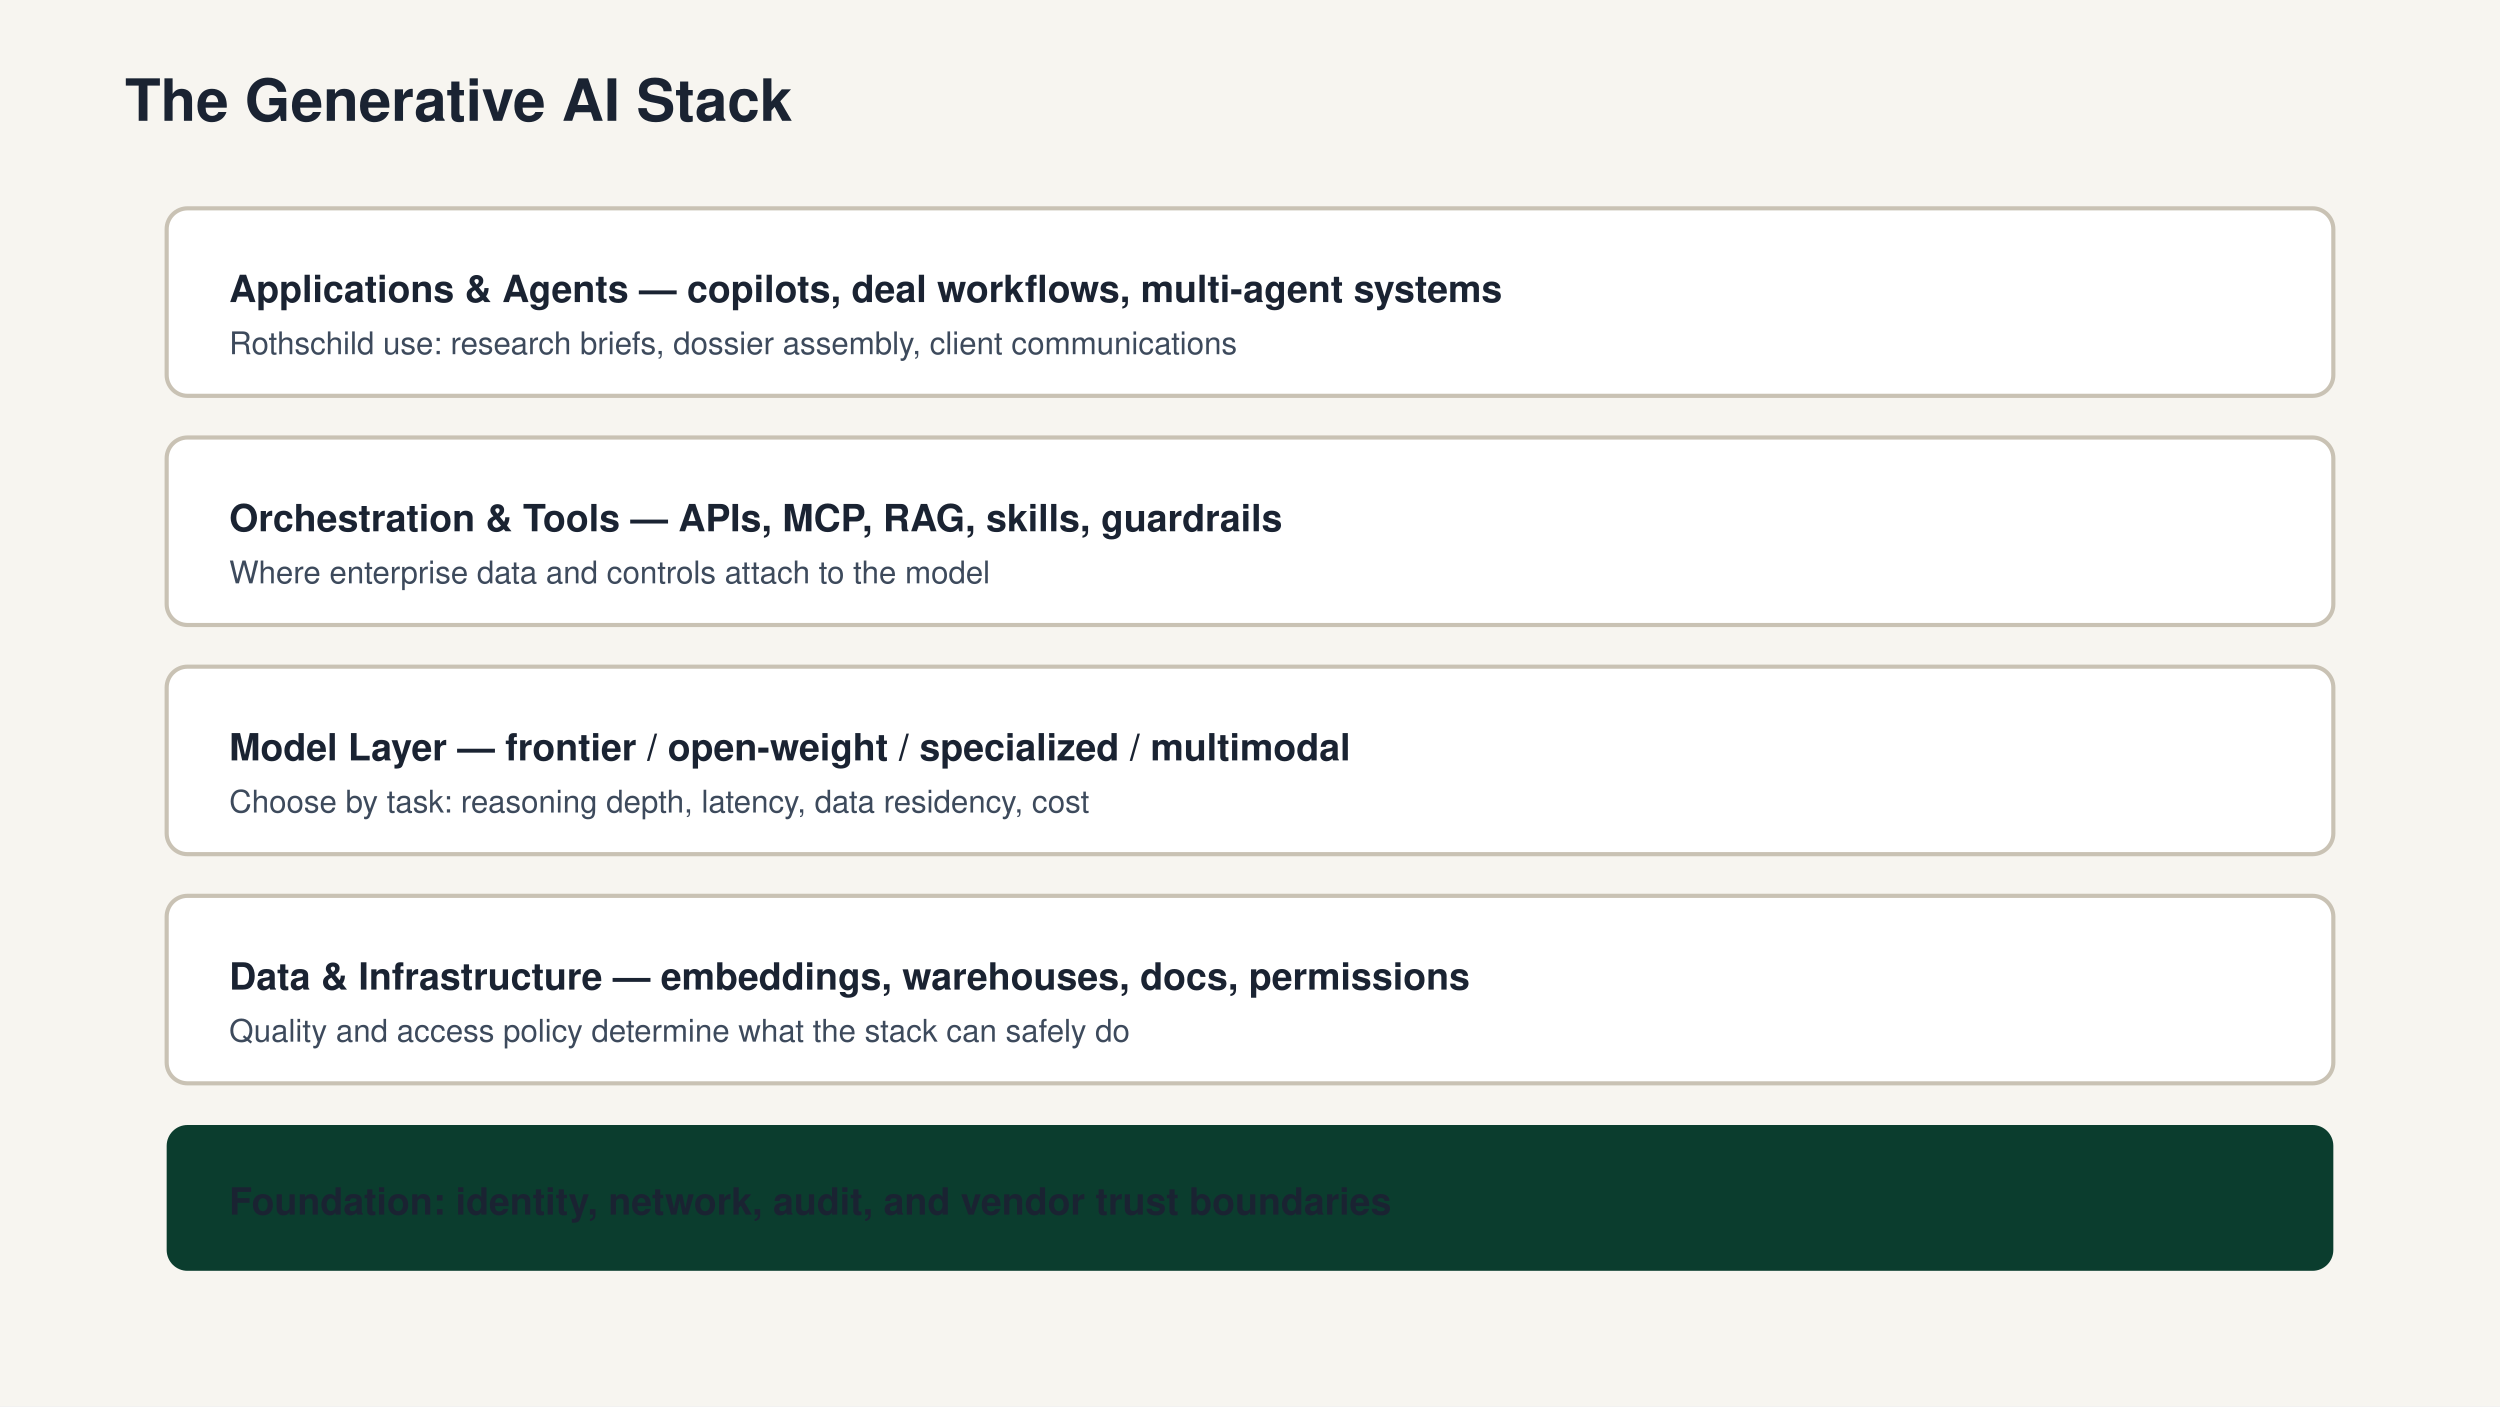
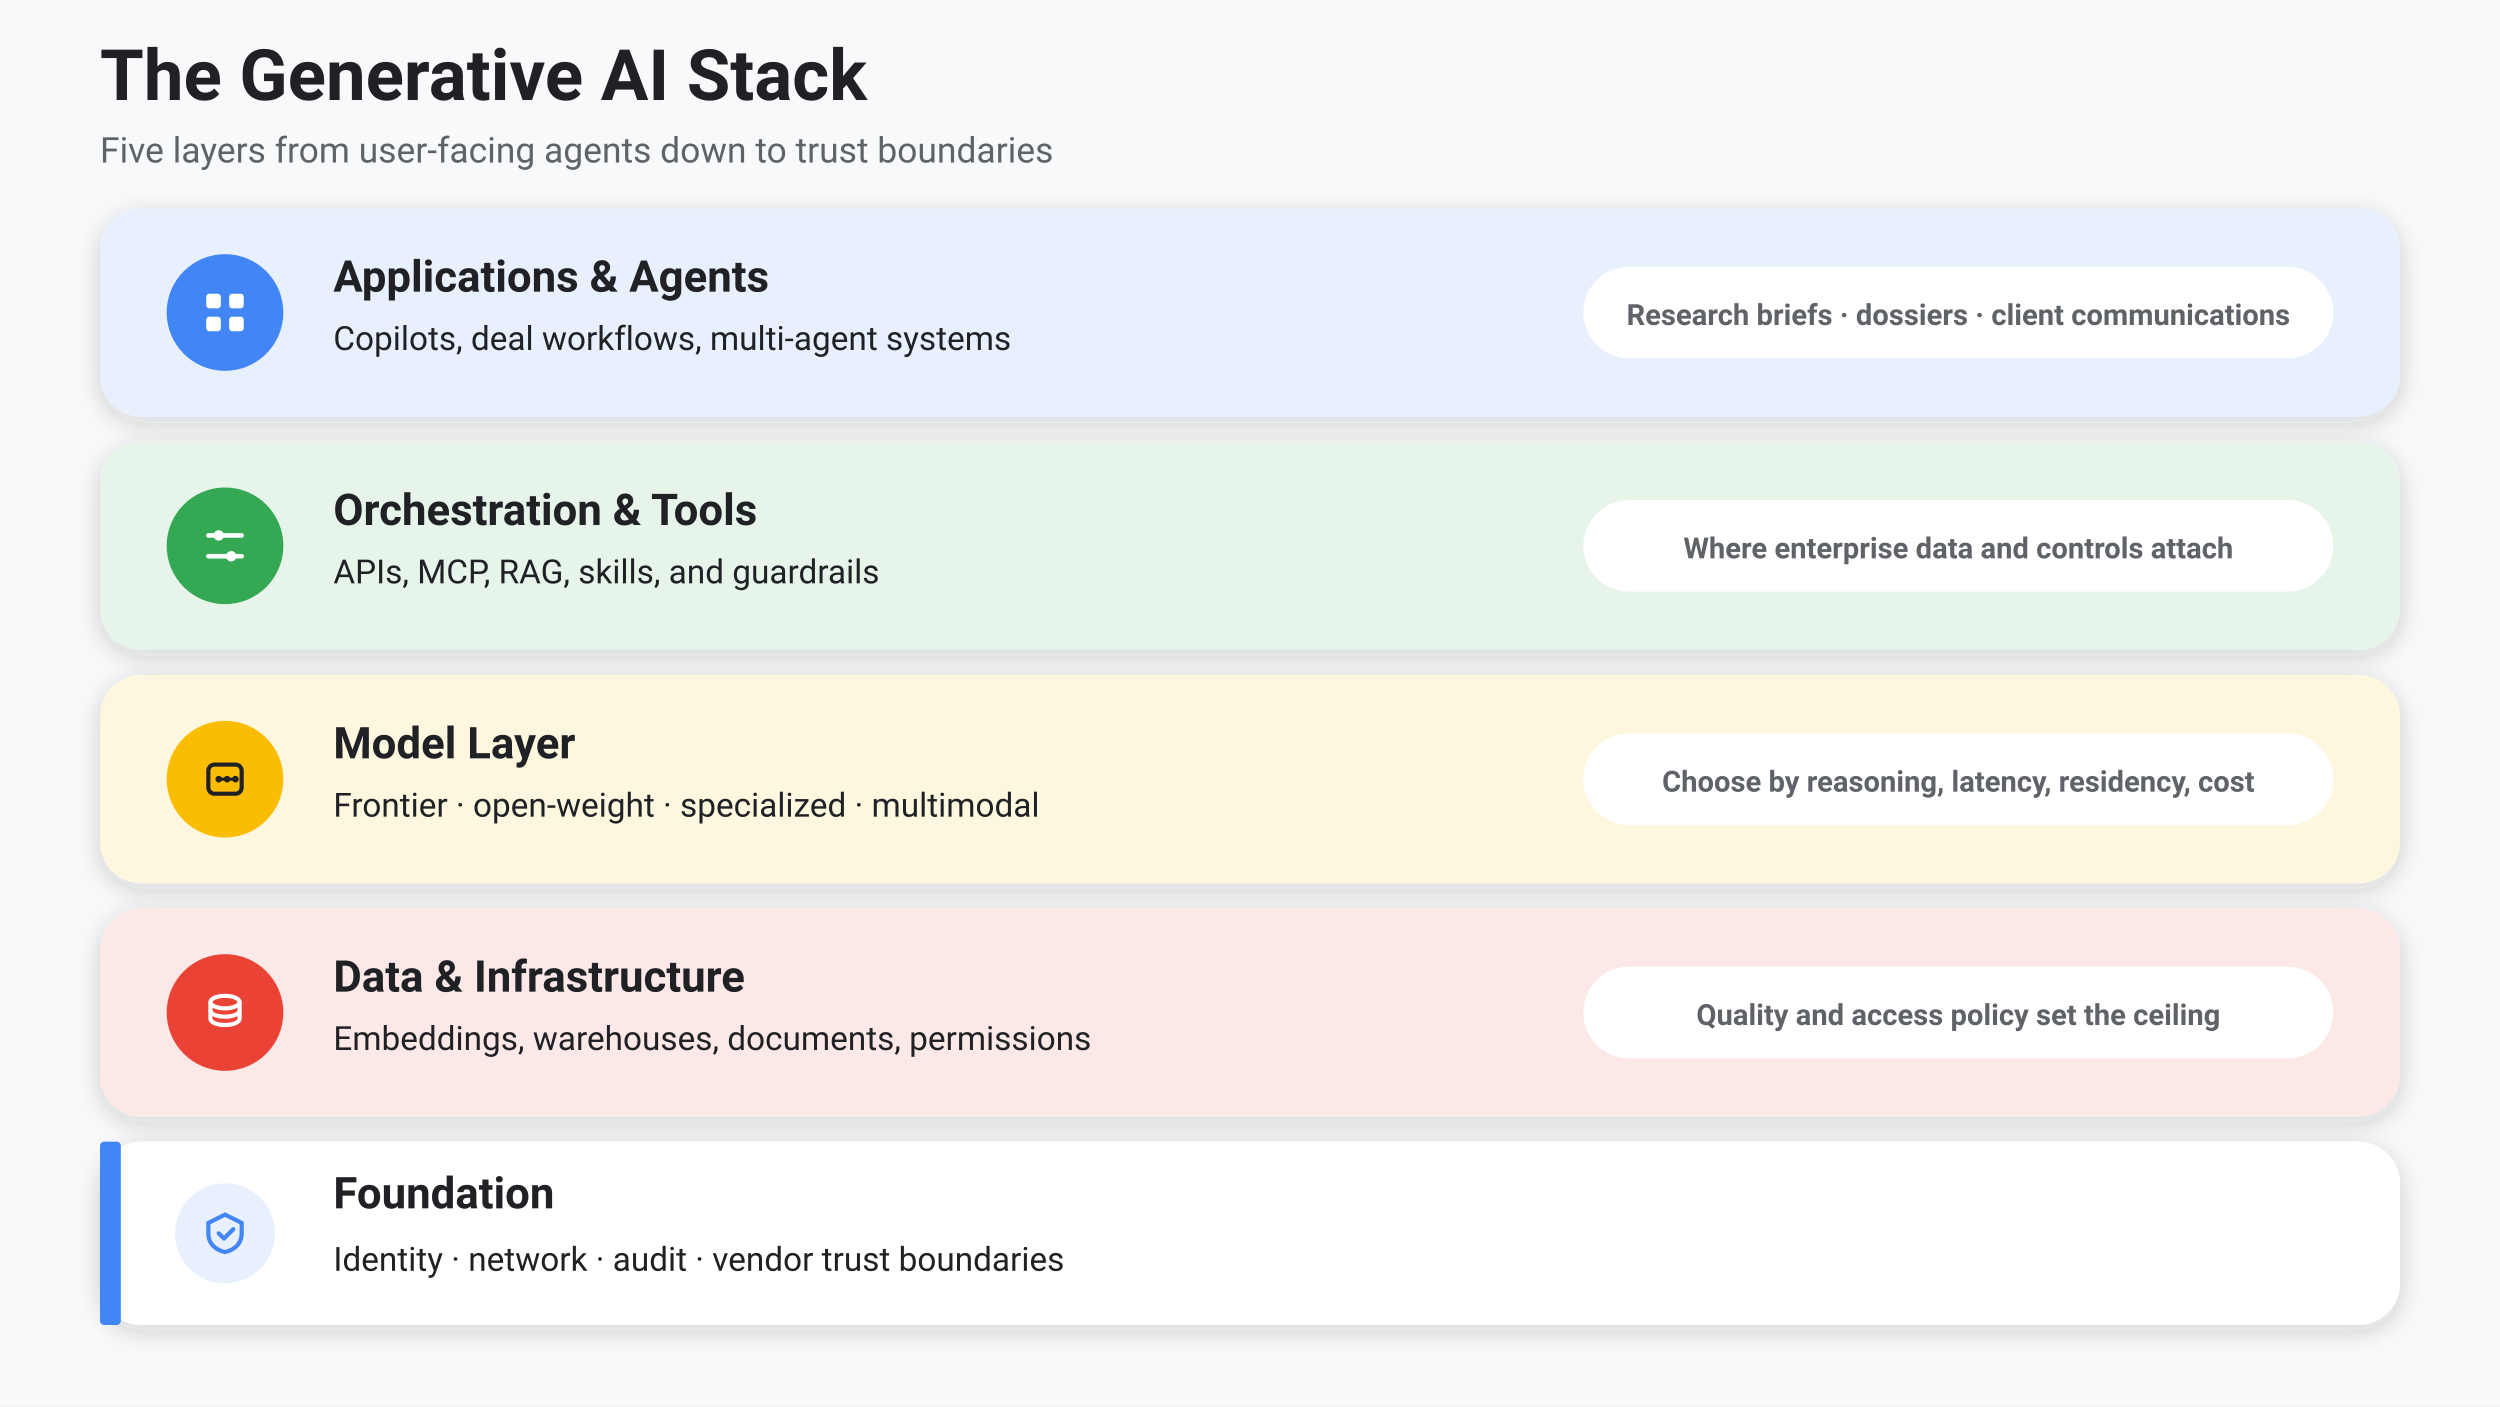
- <svg xmlns="http://www.w3.org/2000/svg" width="1200" height="675" viewBox="0 0 1200 675">
+ <svg xmlns="http://www.w3.org/2000/svg" width="1200" height="675" viewBox="0 0 1200 675" role="img">
  <defs>
-     <style>
-       .t { font-family: 'Segoe UI', Helvetica, Arial, sans-serif; fill: #1a2332; }
-       .h { font-size: 28px; font-weight: 700; }
-       .b { font-size: 18px; font-weight: 600; }
-       .s { font-size: 15px; fill: #3d4a5c; }
-       .w { fill: #f7f5f0; }
-       .card { fill: #ffffff; stroke: #c9c2b4; stroke-width: 2; }
-       .accent { fill: #0b3d2e; }
-       .accent2 { fill: #1e5a45; }
-       .muted { fill: #e8e4dc; }
-       .line { stroke: #0b3d2e; stroke-width: 2.5; fill: none; }
-       .arrow { fill: #0b3d2e; }
+     <filter id="elev1" x="-40%" y="-40%" width="180%" height="180%">
+       <feDropShadow dx="0" dy="1" stdDeviation="2" flood-color="#202124" flood-opacity="0.16" />
+     </filter>
+     <filter id="elev2" x="-40%" y="-40%" width="180%" height="180%">
+       <feDropShadow dx="0" dy="3" stdDeviation="6" flood-color="#202124" flood-opacity="0.18" />
+     </filter>
+     <style type="text/css">
+       .title { font-family: Roboto, 'Google Sans', 'Helvetica Neue', Arial, sans-serif; font-size: 34px; font-weight: 700; fill: #202124; }
+       .sub { font-family: Roboto, Arial, sans-serif; font-size: 17px; font-weight: 400; fill: #5F6368; }
+       .h2 { font-family: Roboto, 'Google Sans', Arial, sans-serif; font-size: 21px; font-weight: 700; fill: #202124; }
+       .h3 { font-family: Roboto, Arial, sans-serif; font-size: 17px; font-weight: 700; fill: #202124; }
+       .body { font-family: Roboto, Arial, sans-serif; font-size: 16px; font-weight: 400; fill: #5F6368; }
+       .body-ink { font-family: Roboto, Arial, sans-serif; font-size: 16px; font-weight: 400; fill: #202124; }
+       .label { font-family: Roboto, Arial, sans-serif; font-size: 12px; font-weight: 700; fill: #5F6368; letter-spacing: 1.2px; }
+       .chip { font-family: Roboto, Arial, sans-serif; font-size: 14px; font-weight: 600; }
+       .num { font-family: Roboto, Arial, sans-serif; font-size: 16px; font-weight: 700; fill: #FFFFFF; }
+       .num-dark { font-family: Roboto, Arial, sans-serif; font-size: 16px; font-weight: 700; fill: #202124; }
+       .on-dark { fill: #FFFFFF; }
    </style>
  </defs>
-   <rect width="1200" height="675" class="w" />
-   <text x="60" y="58" class="t h">The Generative AI Stack</text>
-   <rect x="80" y="100" width="1040" height="90" rx="10" class="card" />
-   <text x="110" y="145" class="t b">Applications &amp; Agents — copilots, deal workflows, multi-agent systems</text>
-   <text x="110" y="170" class="t s">Rothschild use: research briefs, dossier assembly, client communications</text>
-   <rect x="80" y="210" width="1040" height="90" rx="10" class="card" />
-   <text x="110" y="255" class="t b">Orchestration &amp; Tools — APIs, MCP, RAG, skills, guardrails</text>
-   <text x="110" y="280" class="t s">Where enterprise data and controls attach to the model</text>
-   <rect x="80" y="320" width="1040" height="90" rx="10" class="card" />
-   <text x="110" y="365" class="t b">Model Layer — frontier / open-weight / specialized / multimodal</text>
-   <text x="110" y="390" class="t s">Choose by task: reasoning depth, latency, data residency, cost</text>
-   <rect x="80" y="430" width="1040" height="90" rx="10" class="card" />
-   <text x="110" y="475" class="t b">Data &amp; Infrastructure — embeddings, warehouses, docs, permissions</text>
-   <text x="110" y="500" class="t s">Quality and access policy determine what the stack can safely do</text>
-   <rect x="80" y="540" width="1040" height="70" rx="10" fill="#0b3d2e" />
-   <text x="110" y="583" class="t b" fill="#f7f5f0">Foundation: identity, network, audit, and vendor trust boundaries</text>
+   <rect width="1200" height="675" fill="#F8F9FA" />
+   <text x="48" y="48" class="title">The Generative AI Stack</text>
+   <text x="48" y="78" class="sub">Five layers from user-facing agents down to trust boundaries</text>
+   <rect x="48" y="100" width="1104" height="100" rx="20" fill="#E8F0FE" filter="url(#elev2)" />
+   <circle cx="108" cy="150" r="28" fill="#4285F4" />
+   <g transform="translate(98,140)">
+     <rect x="1" y="1" width="7" height="7" rx="1.5" fill="#FFFFFF" />
+     <rect x="12" y="1" width="7" height="7" rx="1.5" fill="#FFFFFF" />
+     <rect x="1" y="12" width="7" height="7" rx="1.5" fill="#FFFFFF" />
+     <rect x="12" y="12" width="7" height="7" rx="1.5" fill="#FFFFFF" />
+   </g>
+   <text x="160" y="140" class="h2">Applications &amp; Agents</text>
+   <text x="160" y="168" class="body-ink">Copilots, deal workflows, multi-agent systems</text>
+   <rect x="760" y="128" width="360" height="44" rx="22" fill="#FFFFFF" />
+   <text x="940" y="156" text-anchor="middle" class="chip" fill="#5F6368">Research briefs · dossiers · client communications</text>
+   <rect x="48" y="212" width="1104" height="100" rx="20" fill="#E6F4EA" filter="url(#elev2)" />
+   <circle cx="108" cy="262" r="28" fill="#34A853" />
+   <g transform="translate(97,251)" fill="none" stroke="#FFFFFF" stroke-width="2.2" stroke-linecap="round">
+     <line x1="3" y1="6" x2="19" y2="6" />
+     <circle cx="8" cy="6" r="2.5" fill="#FFFFFF" stroke="none" />
+     <line x1="3" y1="16" x2="19" y2="16" />
+     <circle cx="14" cy="16" r="2.5" fill="#FFFFFF" stroke="none" />
+   </g>
+   <text x="160" y="252" class="h2">Orchestration &amp; Tools</text>
+   <text x="160" y="280" class="body-ink">APIs, MCP, RAG, skills, and guardrails</text>
+   <rect x="760" y="240" width="360" height="44" rx="22" fill="#FFFFFF" />
+   <text x="940" y="268" text-anchor="middle" class="chip" fill="#5F6368">Where enterprise data and controls attach</text>
+   <rect x="48" y="324" width="1104" height="100" rx="20" fill="#FEF7E0" filter="url(#elev2)" />
+   <circle cx="108" cy="374" r="28" fill="#FBBC04" />
+   <g transform="translate(97,363)">
+     <rect x="3" y="4" width="16" height="14" rx="3" fill="none" stroke="#202124" stroke-width="2" />
+     <circle cx="8" cy="11" r="1.6" fill="#202124" />
+     <circle cx="12" cy="11" r="1.6" fill="#202124" />
+     <circle cx="16" cy="11" r="1.6" fill="#202124" />
+     <path d="M8 11h8" stroke="#202124" stroke-width="1.5" />
+   </g>
+   <text x="160" y="364" class="h2">Model Layer</text>
+   <text x="160" y="392" class="body-ink">Frontier · open-weight · specialized · multimodal</text>
+   <rect x="760" y="352" width="360" height="44" rx="22" fill="#FFFFFF" />
+   <text x="940" y="380" text-anchor="middle" class="chip" fill="#5F6368">Choose by reasoning, latency, residency, cost</text>
+   <rect x="48" y="436" width="1104" height="100" rx="20" fill="#FCE8E6" filter="url(#elev2)" />
+   <circle cx="108" cy="486" r="28" fill="#EA4335" />
+   <g transform="translate(97,475)" fill="none" stroke="#FFFFFF" stroke-width="2">
+     <ellipse cx="11" cy="6" rx="7" ry="3" />
+     <path d="M4 6v8c0 1.7 3.1 3 7 3s7-1.3 7-3V6" />
+     <path d="M4 10c0 1.7 3.1 3 7 3s7-1.3 7-3" />
+   </g>
+   <text x="160" y="476" class="h2">Data &amp; Infrastructure</text>
+   <text x="160" y="504" class="body-ink">Embeddings, warehouses, documents, permissions</text>
+   <rect x="760" y="464" width="360" height="44" rx="22" fill="#FFFFFF" />
+   <text x="940" y="492" text-anchor="middle" class="chip" fill="#5F6368">Quality and access policy set the ceiling</text>
+   <rect x="48" y="548" width="1104" height="88" rx="20" fill="#FFFFFF" filter="url(#elev2)" />
+   <rect x="48" y="548" width="10" height="88" rx="2" fill="#4285F4" />
+   <circle cx="108" cy="592" r="24" fill="#E8F0FE" />
+   <g transform="translate(97,581)" fill="none" stroke="#4285F4" stroke-width="2">
+     <path d="M11 2 L19 6 v5 c0 5-3.5 8-8 9 -4.5-1-8-4-8-9V6z" />
+     <path d="M8 11 l2.5 2.5 L15 9" stroke-linecap="round" stroke-linejoin="round" />
+   </g>
+   <text x="160" y="580" class="h2">Foundation</text>
+   <text x="160" y="610" class="body-ink">Identity · network · audit · vendor trust boundaries</text>
</svg>
